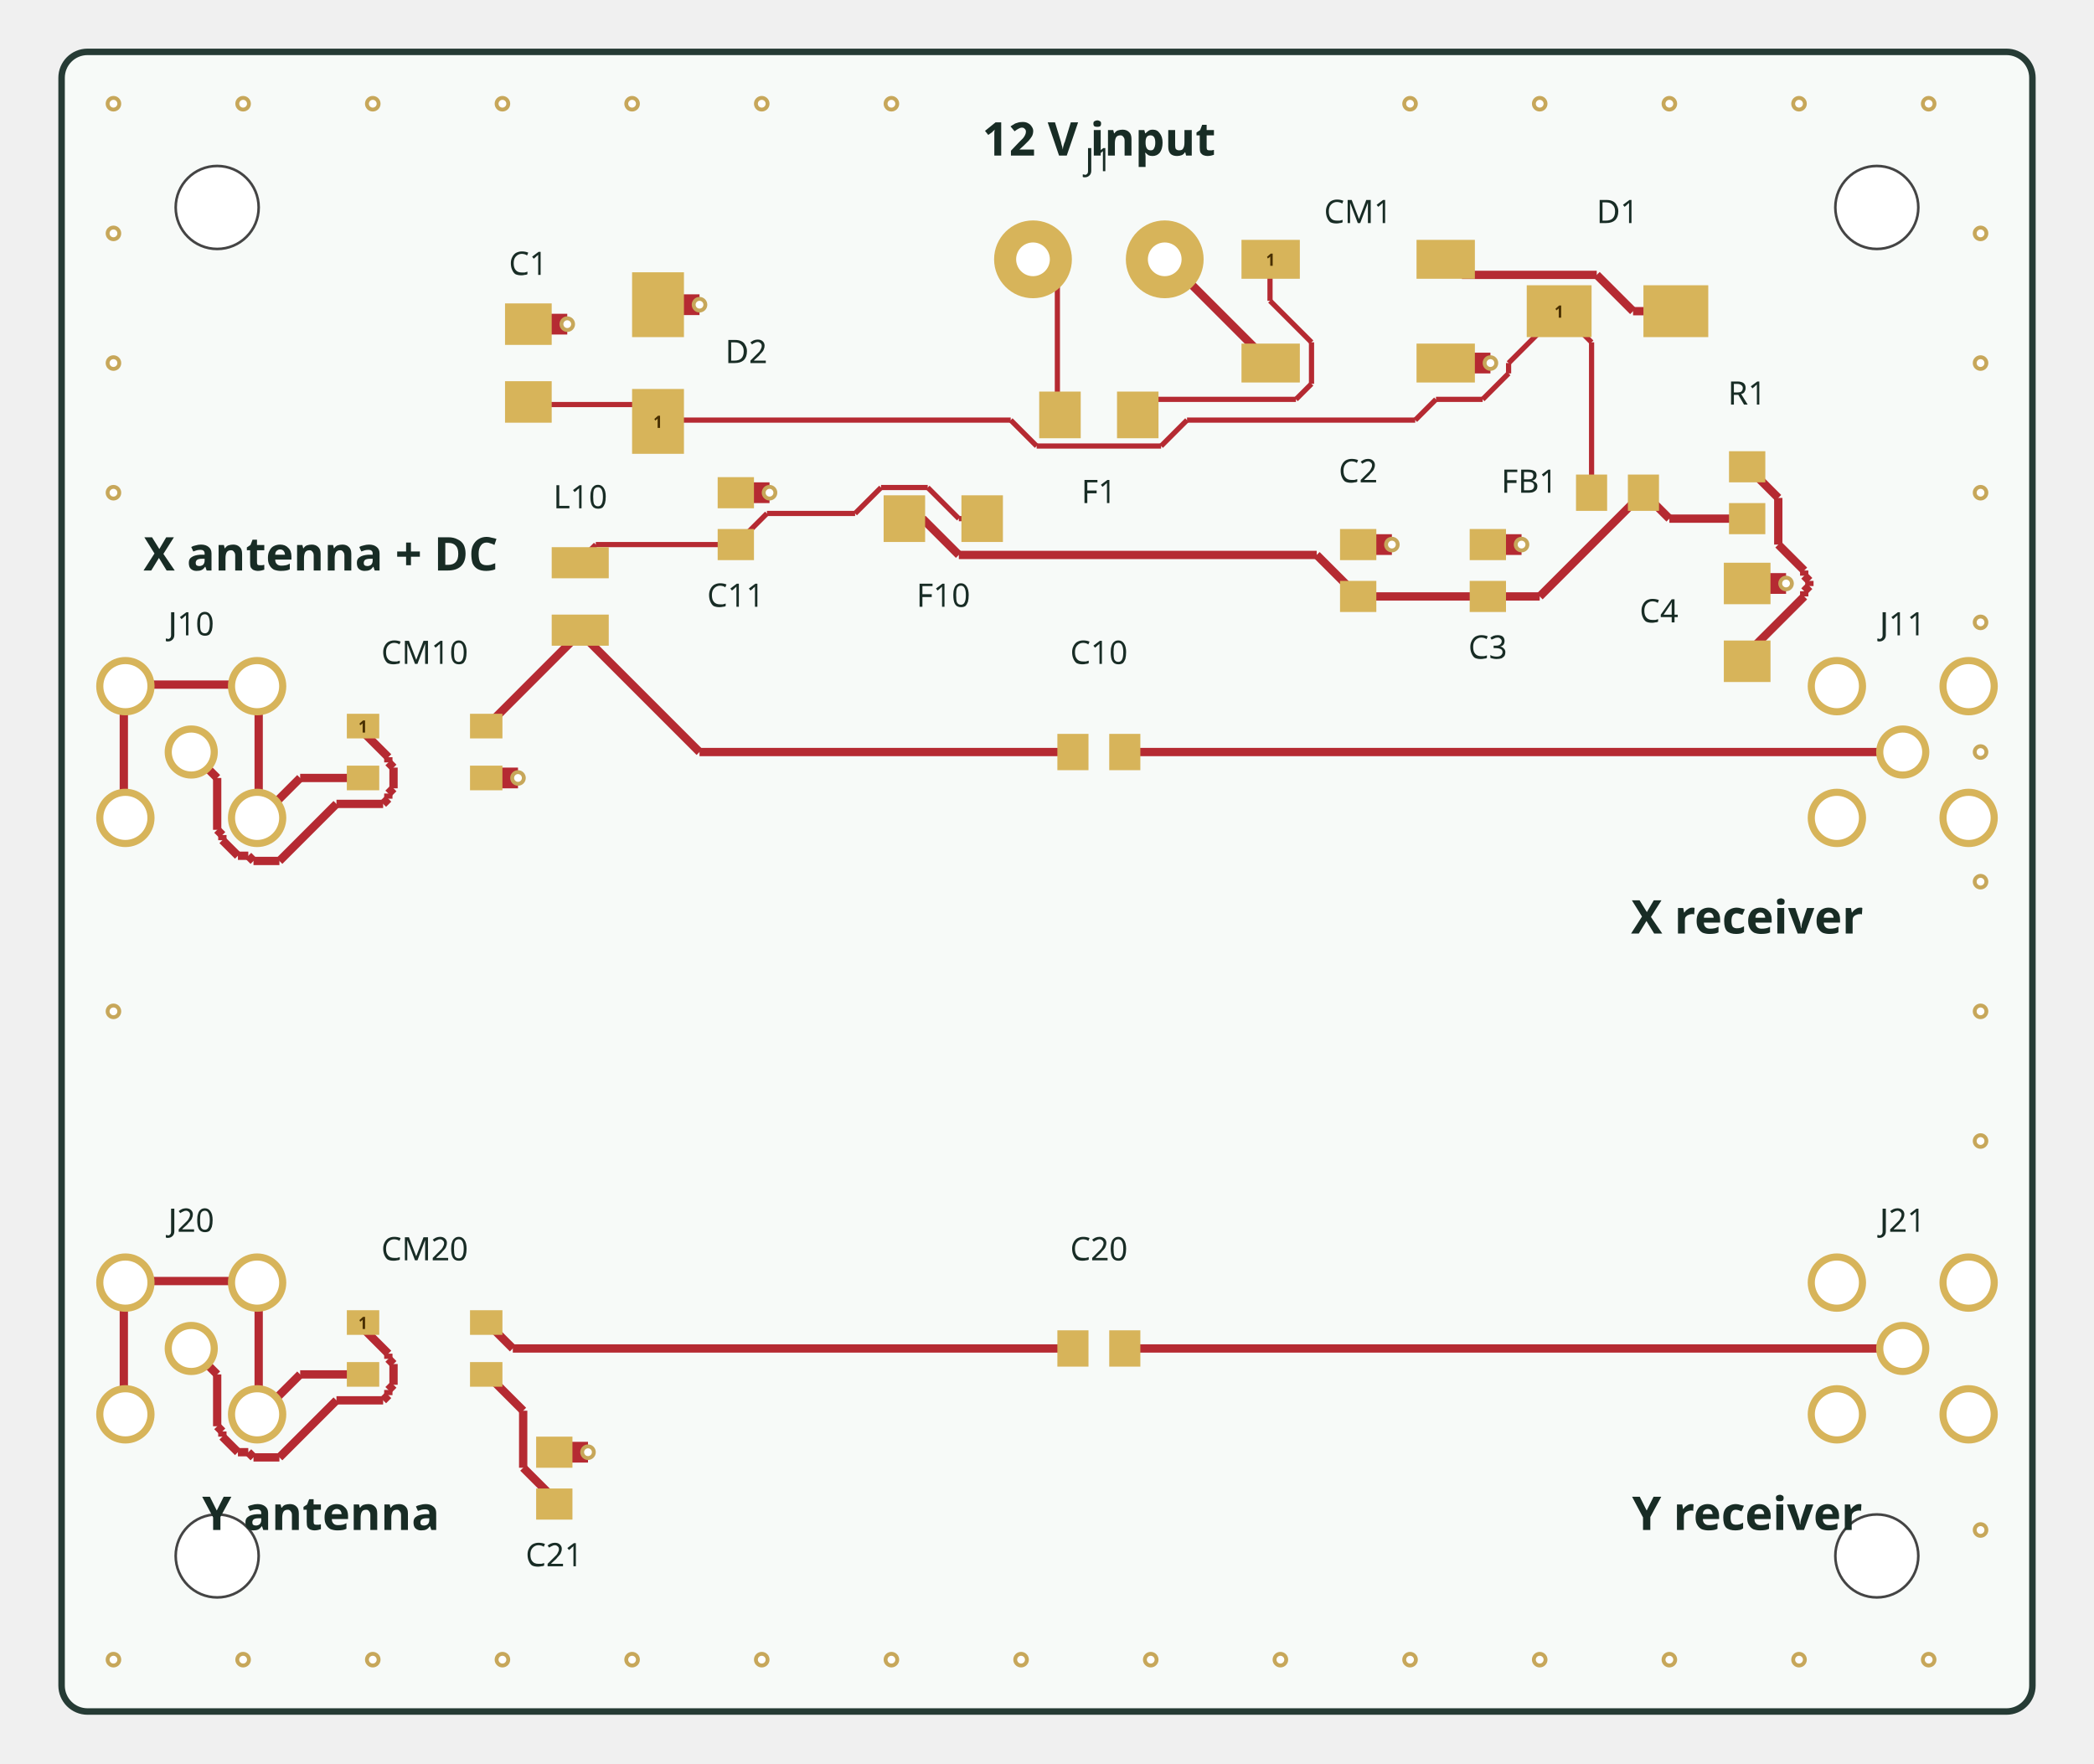
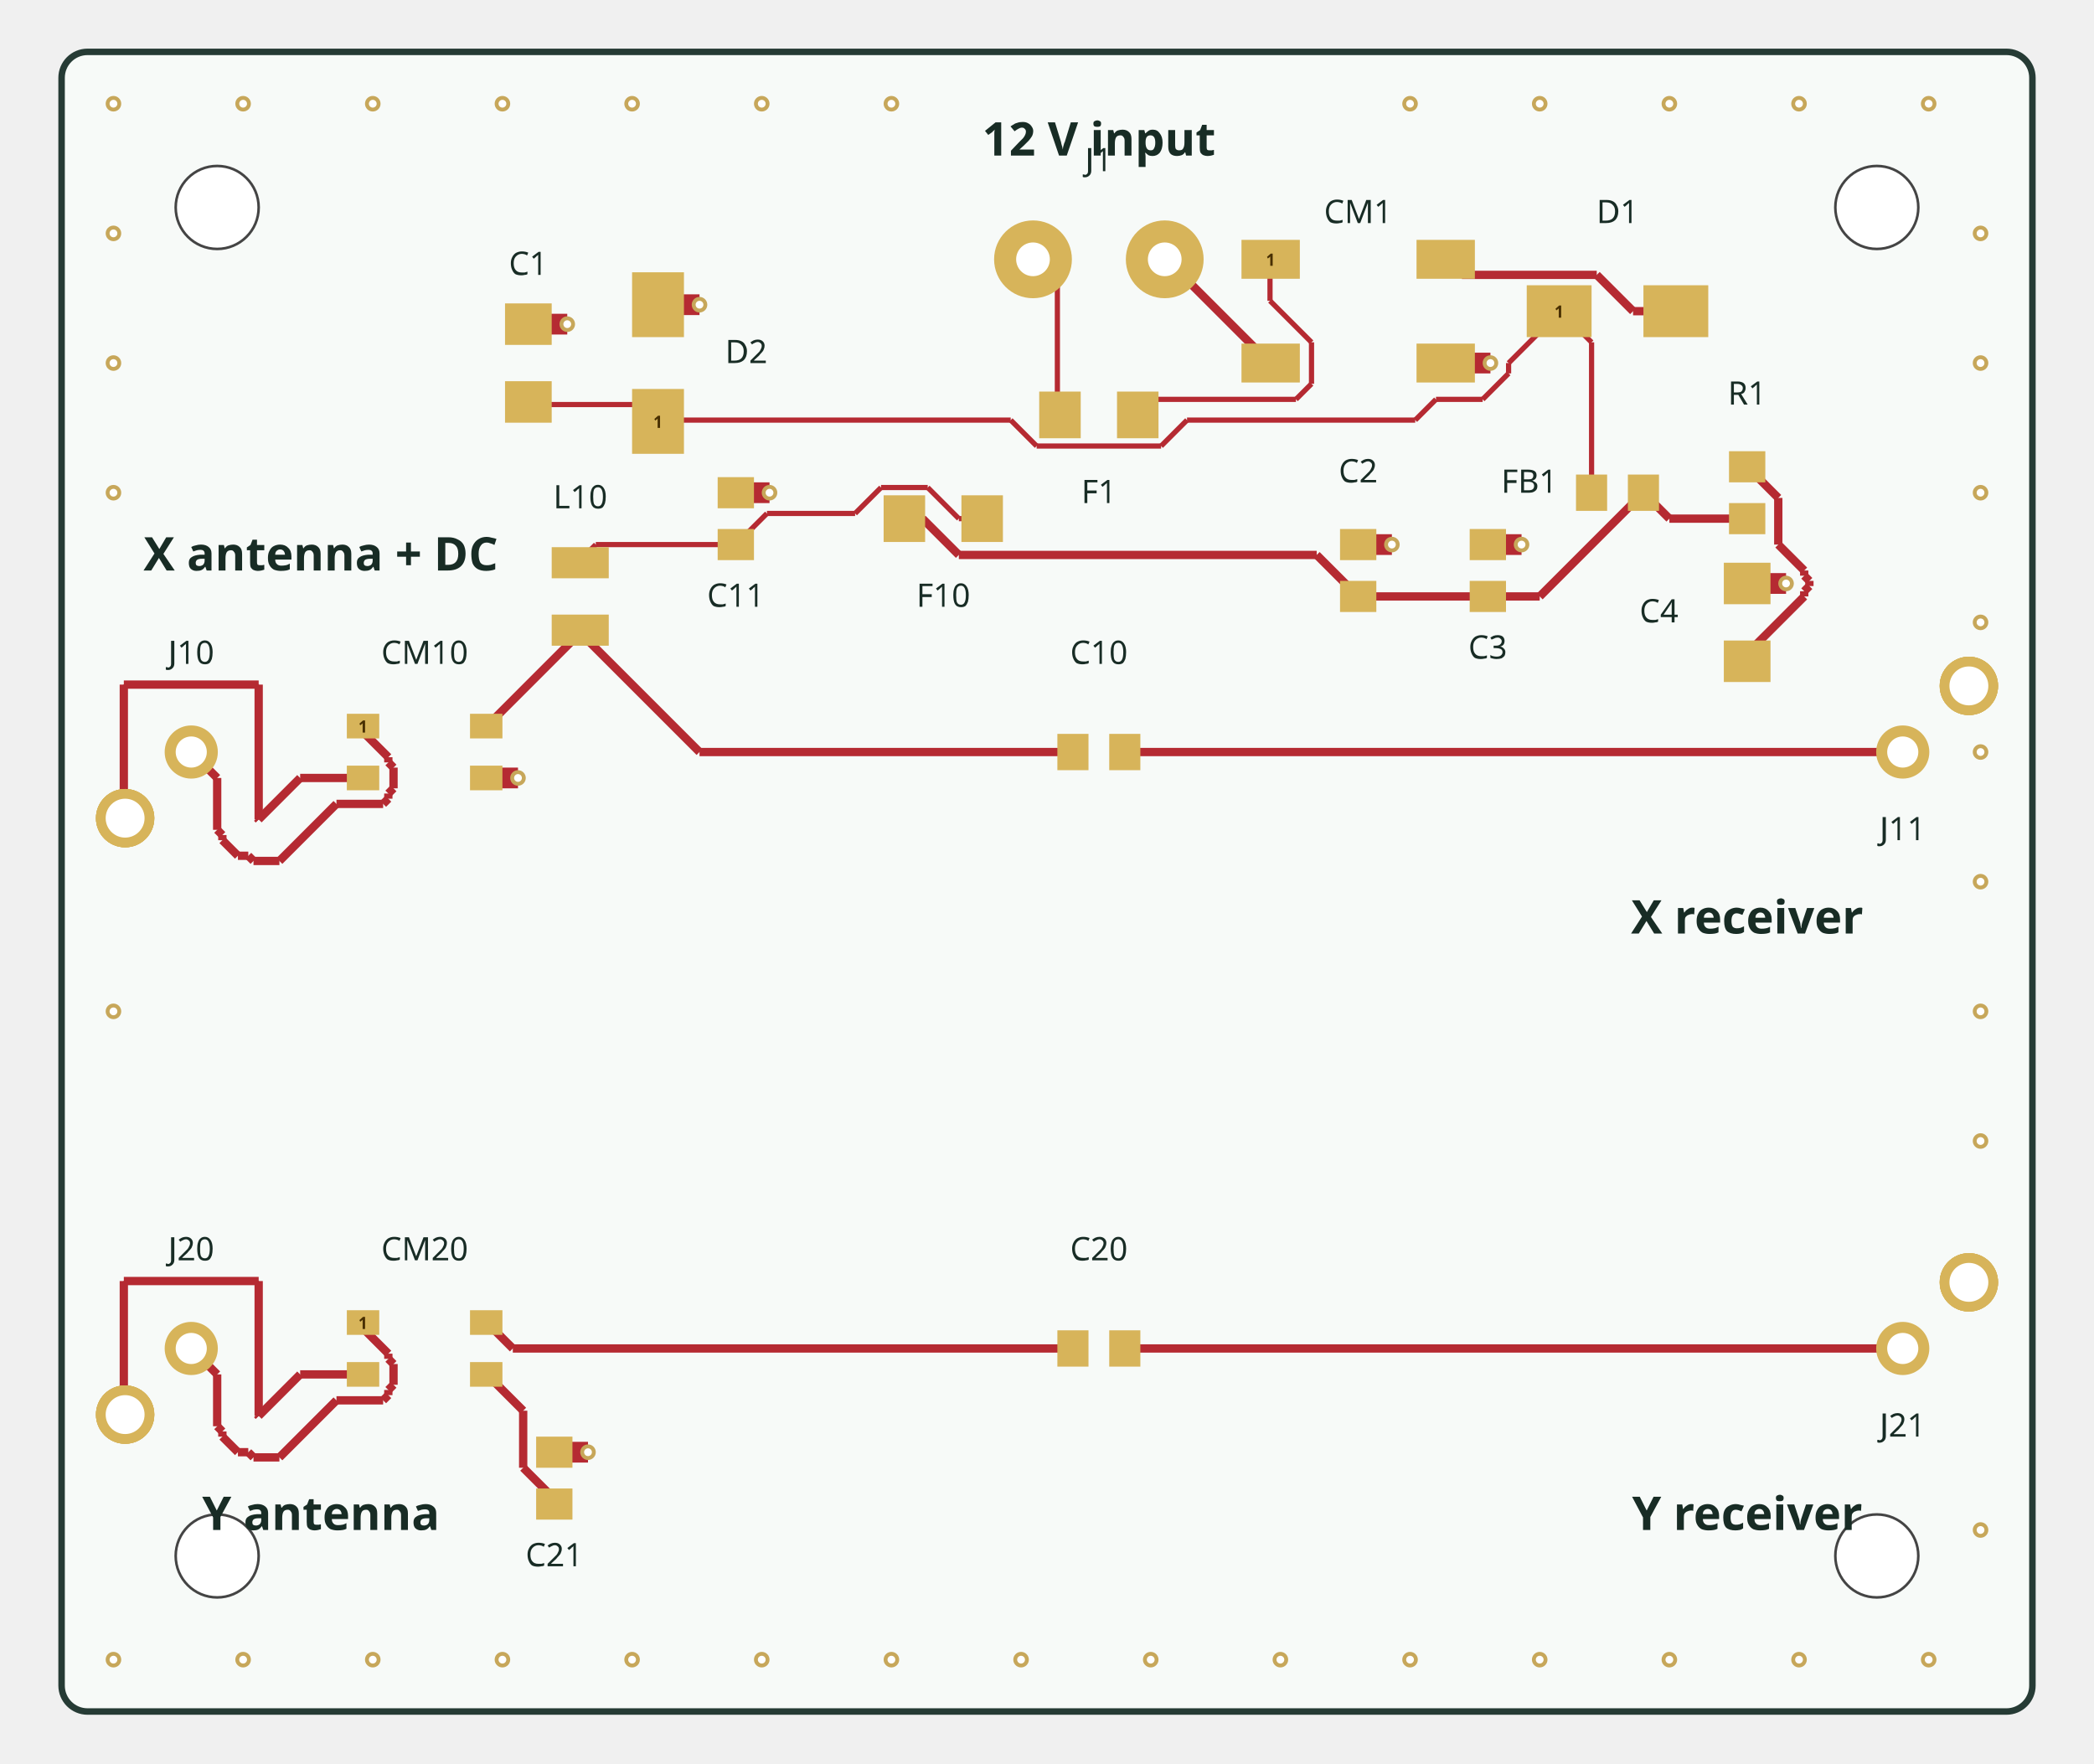
<svg xmlns="http://www.w3.org/2000/svg" width="532" height="448" viewBox="-2 -2 80 68">
  <rect x="0" y="0" width="76" height="64" rx="1" fill="#f7faf8" stroke="#263b35" stroke-width=".25" />
  <path d="M 53.375 12.0 L 55.1 12.0" stroke="#b52a32" stroke-width="0.8" />
  <path d="M 50.0 19.0 L 51.3 19.0" stroke="#b52a32" stroke-width="0.8" />
  <path d="M 55.0 19.0 L 56.3 19.0" stroke="#b52a32" stroke-width="0.8" />
  <path d="M 65.0 20.5 L 66.5 20.5" stroke="#b52a32" stroke-width="0.8" />
  <path d="M 23.0 9.75 L 24.6 9.75" stroke="#b52a32" stroke-width="0.8" />
  <path d="M 18.0 10.5 L 19.5 10.5" stroke="#b52a32" stroke-width="0.8" />
  <path d="M 16.375 28.0 L 17.6 28.0" stroke="#b52a32" stroke-width="0.8" />
  <path d="M 26.0 17.0 L 27.3 17.0" stroke="#b52a32" stroke-width="0.8" />
  <path d="M 19.0 54.0 L 20.3 54.0" stroke="#b52a32" stroke-width="0.8" />
  <path d="M 61.0 17.0 L 62.0 18.0" stroke="#b52a32" stroke-width="0.32" />
  <path d="M 62.0 18.0 L 65.0 18.0" stroke="#b52a32" stroke-width="0.32" />
  <path d="M 61.0 17.0 L 57.0 21.0" stroke="#b52a32" stroke-width="0.32" />
  <path d="M 57.0 21.0 L 55.0 21.0" stroke="#b52a32" stroke-width="0.32" />
  <path d="M 55.0 21.0 L 50.0 21.0" stroke="#b52a32" stroke-width="0.32" />
  <path d="M 50.0 21.0 L 48.4 19.4" stroke="#b52a32" stroke-width="0.32" />
  <path d="M 48.4 19.4 L 34.6 19.4" stroke="#b52a32" stroke-width="0.32" />
  <path d="M 34.6 19.4 L 33.2 18.0" stroke="#b52a32" stroke-width="0.32" />
  <path d="M 33.2 18.0 L 32.5 18.0" stroke="#b52a32" stroke-width="0.32" />
  <path d="M 7.54 29.54 L 7.6 29.6" stroke="#b52a32" stroke-width="0.32" />
  <path d="M 7.6 29.6 L 9.2 28.0" stroke="#b52a32" stroke-width="0.32" />
  <path d="M 9.2 28.0 L 11.625 28.0" stroke="#b52a32" stroke-width="0.32" />
  <path d="M 7.54 29.54 L 7.6 29.6" stroke="#b52a32" stroke-width="0.32" />
  <path d="M 7.6 29.6 L 7.6 24.4" stroke="#b52a32" stroke-width="0.32" />
  <path d="M 7.6 24.4 L 7.54 24.46" stroke="#b52a32" stroke-width="0.32" />
  <path d="M 7.54 24.46 L 7.6 24.4" stroke="#b52a32" stroke-width="0.32" />
  <path d="M 7.6 24.4 L 2.4 24.4" stroke="#b52a32" stroke-width="0.32" />
  <path d="M 2.4 24.4 L 2.46 24.46" stroke="#b52a32" stroke-width="0.32" />
  <path d="M 2.46 24.46 L 2.4 24.4" stroke="#b52a32" stroke-width="0.32" />
  <path d="M 2.4 24.4 L 2.4 29.6" stroke="#b52a32" stroke-width="0.32" />
  <path d="M 2.4 29.6 L 2.46 29.54" stroke="#b52a32" stroke-width="0.32" />
  <path d="M 7.54 52.54 L 7.6 52.6" stroke="#b52a32" stroke-width="0.32" />
  <path d="M 7.6 52.6 L 9.2 51.0" stroke="#b52a32" stroke-width="0.32" />
  <path d="M 9.2 51.0 L 11.625 51.0" stroke="#b52a32" stroke-width="0.32" />
  <path d="M 7.54 52.54 L 7.6 52.6" stroke="#b52a32" stroke-width="0.32" />
  <path d="M 7.6 52.6 L 7.6 47.4" stroke="#b52a32" stroke-width="0.32" />
  <path d="M 7.6 47.4 L 7.54 47.46" stroke="#b52a32" stroke-width="0.32" />
  <path d="M 7.54 47.46 L 7.6 47.4" stroke="#b52a32" stroke-width="0.32" />
  <path d="M 7.6 47.4 L 2.4 47.4" stroke="#b52a32" stroke-width="0.32" />
  <path d="M 2.4 47.4 L 2.46 47.46" stroke="#b52a32" stroke-width="0.32" />
  <path d="M 2.46 47.46 L 2.4 47.4" stroke="#b52a32" stroke-width="0.32" />
  <path d="M 2.4 47.4 L 2.4 52.6" stroke="#b52a32" stroke-width="0.32" />
  <path d="M 2.4 52.6 L 2.46 52.54" stroke="#b52a32" stroke-width="0.32" />
  <path d="M 16.375 26.0 L 16.4 26.0" stroke="#b52a32" stroke-width="0.32" />
  <path d="M 16.4 26.0 L 20.0 22.4" stroke="#b52a32" stroke-width="0.32" />
  <path d="M 20.0 22.4 L 20.0 22.3" stroke="#b52a32" stroke-width="0.32" />
  <path d="M 20.0 22.3 L 20.0 22.4" stroke="#b52a32" stroke-width="0.32" />
  <path d="M 20.0 22.4 L 24.6 27.0" stroke="#b52a32" stroke-width="0.32" />
  <path d="M 24.6 27.0 L 39.0 27.0" stroke="#b52a32" stroke-width="0.32" />
  <path d="M 42.54 8.0 L 42.6 8.0" stroke="#b52a32" stroke-width="0.32" />
  <path d="M 42.6 8.0 L 46.6 12.0" stroke="#b52a32" stroke-width="0.32" />
  <path d="M 46.6 12.0 L 46.625 12.0" stroke="#b52a32" stroke-width="0.32" />
  <path d="M 53.375 8.0 L 53.4 8.0" stroke="#b52a32" stroke-width="0.32" />
  <path d="M 53.4 8.0 L 54.0 8.6" stroke="#b52a32" stroke-width="0.32" />
  <path d="M 54.0 8.6 L 59.2 8.6" stroke="#b52a32" stroke-width="0.32" />
  <path d="M 59.2 8.6 L 60.6 10.0" stroke="#b52a32" stroke-width="0.32" />
  <path d="M 60.6 10.0 L 62.25 10.0" stroke="#b52a32" stroke-width="0.32" />
  <path d="M 65.0 16.0 L 66.2 17.2" stroke="#b52a32" stroke-width="0.32" />
  <path d="M 66.2 17.2 L 66.2 19.0" stroke="#b52a32" stroke-width="0.32" />
  <path d="M 66.2 19.0 L 67.2 20.0" stroke="#b52a32" stroke-width="0.32" />
  <path d="M 67.2 20.0 L 67.2 20.2" stroke="#b52a32" stroke-width="0.32" />
  <path d="M 67.2 20.2 L 67.4 20.4" stroke="#b52a32" stroke-width="0.32" />
  <path d="M 67.4 20.4 L 67.4 20.6" stroke="#b52a32" stroke-width="0.32" />
  <path d="M 67.4 20.6 L 67.2 20.8" stroke="#b52a32" stroke-width="0.32" />
  <path d="M 67.2 20.8 L 67.2 21.0" stroke="#b52a32" stroke-width="0.32" />
  <path d="M 67.2 21.0 L 65.0 23.2" stroke="#b52a32" stroke-width="0.32" />
  <path d="M 65.0 23.2 L 65.0 23.5" stroke="#b52a32" stroke-width="0.32" />
  <path d="M 5.0 27.0 L 6.0 28.0" stroke="#b52a32" stroke-width="0.32" />
  <path d="M 6.0 28.0 L 6.0 30.0" stroke="#b52a32" stroke-width="0.32" />
  <path d="M 6.0 30.0 L 6.2 30.2" stroke="#b52a32" stroke-width="0.32" />
  <path d="M 6.2 30.2 L 6.2 30.4" stroke="#b52a32" stroke-width="0.32" />
  <path d="M 6.2 30.4 L 6.8 31.0" stroke="#b52a32" stroke-width="0.32" />
  <path d="M 6.8 31.0 L 7.2 31.0" stroke="#b52a32" stroke-width="0.32" />
  <path d="M 7.2 31.0 L 7.4 31.2" stroke="#b52a32" stroke-width="0.32" />
  <path d="M 7.4 31.2 L 8.4 31.2" stroke="#b52a32" stroke-width="0.32" />
  <path d="M 8.4 31.2 L 10.6 29.0" stroke="#b52a32" stroke-width="0.32" />
  <path d="M 10.6 29.0 L 12.4 29.0" stroke="#b52a32" stroke-width="0.32" />
  <path d="M 12.4 29.0 L 12.6 28.8" stroke="#b52a32" stroke-width="0.32" />
  <path d="M 12.6 28.8 L 12.6 28.6" stroke="#b52a32" stroke-width="0.32" />
  <path d="M 12.6 28.6 L 12.8 28.4" stroke="#b52a32" stroke-width="0.32" />
  <path d="M 12.8 28.4 L 12.8 27.6" stroke="#b52a32" stroke-width="0.32" />
  <path d="M 12.8 27.6 L 12.6 27.4" stroke="#b52a32" stroke-width="0.32" />
  <path d="M 12.6 27.4 L 12.6 27.2" stroke="#b52a32" stroke-width="0.32" />
  <path d="M 12.6 27.2 L 11.6 26.2" stroke="#b52a32" stroke-width="0.32" />
  <path d="M 11.6 26.2 L 11.6 26.0" stroke="#b52a32" stroke-width="0.32" />
  <path d="M 11.6 26.0 L 11.625 26.0" stroke="#b52a32" stroke-width="0.32" />
  <path d="M 71.0 27.0 L 41.0 27.0" stroke="#b52a32" stroke-width="0.32" />
  <path d="M 5.0 50.0 L 6.0 51.0" stroke="#b52a32" stroke-width="0.32" />
  <path d="M 6.0 51.0 L 6.0 53.0" stroke="#b52a32" stroke-width="0.32" />
  <path d="M 6.0 53.0 L 6.2 53.2" stroke="#b52a32" stroke-width="0.32" />
  <path d="M 6.2 53.2 L 6.2 53.4" stroke="#b52a32" stroke-width="0.32" />
  <path d="M 6.2 53.4 L 6.8 54.0" stroke="#b52a32" stroke-width="0.32" />
  <path d="M 6.8 54.0 L 7.2 54.0" stroke="#b52a32" stroke-width="0.32" />
  <path d="M 7.2 54.0 L 7.4 54.2" stroke="#b52a32" stroke-width="0.32" />
  <path d="M 7.4 54.2 L 8.4 54.2" stroke="#b52a32" stroke-width="0.32" />
  <path d="M 8.4 54.2 L 10.6 52.0" stroke="#b52a32" stroke-width="0.32" />
  <path d="M 10.6 52.0 L 12.4 52.0" stroke="#b52a32" stroke-width="0.32" />
  <path d="M 12.4 52.0 L 12.6 51.8" stroke="#b52a32" stroke-width="0.32" />
  <path d="M 12.6 51.8 L 12.6 51.6" stroke="#b52a32" stroke-width="0.32" />
  <path d="M 12.6 51.6 L 12.8 51.4" stroke="#b52a32" stroke-width="0.32" />
  <path d="M 12.8 51.4 L 12.8 50.6" stroke="#b52a32" stroke-width="0.32" />
  <path d="M 12.8 50.6 L 12.6 50.4" stroke="#b52a32" stroke-width="0.32" />
  <path d="M 12.6 50.4 L 12.6 50.2" stroke="#b52a32" stroke-width="0.32" />
  <path d="M 12.6 50.2 L 11.6 49.2" stroke="#b52a32" stroke-width="0.32" />
  <path d="M 11.6 49.2 L 11.6 49.0" stroke="#b52a32" stroke-width="0.32" />
  <path d="M 11.6 49.0 L 11.625 49.0" stroke="#b52a32" stroke-width="0.32" />
  <path d="M 16.375 51.0 L 16.4 51.0" stroke="#b52a32" stroke-width="0.32" />
  <path d="M 16.4 51.0 L 17.8 52.4" stroke="#b52a32" stroke-width="0.32" />
  <path d="M 17.8 52.4 L 17.8 54.6" stroke="#b52a32" stroke-width="0.32" />
  <path d="M 17.8 54.6 L 19.0 55.8" stroke="#b52a32" stroke-width="0.32" />
  <path d="M 19.0 55.8 L 19.0 56.0" stroke="#b52a32" stroke-width="0.32" />
  <path d="M 16.375 49.0 L 16.4 49.0" stroke="#b52a32" stroke-width="0.32" />
  <path d="M 16.4 49.0 L 17.4 50.0" stroke="#b52a32" stroke-width="0.32" />
  <path d="M 17.4 50.0 L 39.0 50.0" stroke="#b52a32" stroke-width="0.32" />
  <path d="M 71.0 50.0 L 41.0 50.0" stroke="#b52a32" stroke-width="0.32" />
  <path d="M 57.75 10.0 L 57.8 10.0" stroke="#b52a32" stroke-width="0.2" />
  <path d="M 57.8 10.0 L 59.0 11.2" stroke="#b52a32" stroke-width="0.2" />
  <path d="M 59.0 11.2 L 59.0 17.0" stroke="#b52a32" stroke-width="0.2" />
  <path d="M 57.75 10.0 L 57.8 10.0" stroke="#b52a32" stroke-width="0.2" />
  <path d="M 57.8 10.0 L 55.8 12.0" stroke="#b52a32" stroke-width="0.2" />
  <path d="M 55.8 12.0 L 55.8 12.4" stroke="#b52a32" stroke-width="0.2" />
  <path d="M 55.8 12.4 L 54.8 13.4" stroke="#b52a32" stroke-width="0.2" />
  <path d="M 54.8 13.4 L 53.0 13.4" stroke="#b52a32" stroke-width="0.2" />
  <path d="M 53.0 13.4 L 52.2 14.2" stroke="#b52a32" stroke-width="0.2" />
  <path d="M 52.2 14.2 L 43.4 14.2" stroke="#b52a32" stroke-width="0.2" />
  <path d="M 43.4 14.2 L 42.4 15.2" stroke="#b52a32" stroke-width="0.2" />
  <path d="M 42.4 15.2 L 37.6 15.2" stroke="#b52a32" stroke-width="0.2" />
  <path d="M 37.6 15.2 L 36.6 14.2" stroke="#b52a32" stroke-width="0.2" />
  <path d="M 36.6 14.2 L 23.0 14.2" stroke="#b52a32" stroke-width="0.2" />
  <path d="M 23.0 14.2 L 23.0 14.25" stroke="#b52a32" stroke-width="0.2" />
  <path d="M 23.0 14.25 L 23.0 14.2" stroke="#b52a32" stroke-width="0.2" />
  <path d="M 23.0 14.2 L 22.4 13.6" stroke="#b52a32" stroke-width="0.2" />
  <path d="M 22.4 13.6 L 18.0 13.6" stroke="#b52a32" stroke-width="0.2" />
  <path d="M 18.0 13.6 L 18.0 13.5" stroke="#b52a32" stroke-width="0.2" />
  <path d="M 20.0 19.7 L 20.0 19.6" stroke="#b52a32" stroke-width="0.2" />
  <path d="M 20.0 19.6 L 20.6 19.0" stroke="#b52a32" stroke-width="0.2" />
  <path d="M 20.6 19.0 L 26.0 19.0" stroke="#b52a32" stroke-width="0.2" />
  <path d="M 26.0 19.0 L 27.2 17.8" stroke="#b52a32" stroke-width="0.2" />
  <path d="M 27.2 17.8 L 30.6 17.8" stroke="#b52a32" stroke-width="0.2" />
  <path d="M 30.6 17.8 L 31.6 16.8" stroke="#b52a32" stroke-width="0.2" />
  <path d="M 31.6 16.8 L 33.4 16.8" stroke="#b52a32" stroke-width="0.2" />
  <path d="M 33.4 16.8 L 34.6 18.0" stroke="#b52a32" stroke-width="0.2" />
  <path d="M 34.6 18.0 L 35.5 18.0" stroke="#b52a32" stroke-width="0.2" />
  <path d="M 37.46 8.0 L 37.4 8.0" stroke="#b52a32" stroke-width="0.2" />
  <path d="M 37.4 8.0 L 38.4 9.0" stroke="#b52a32" stroke-width="0.2" />
  <path d="M 38.4 9.0 L 38.4 14.0" stroke="#b52a32" stroke-width="0.2" />
  <path d="M 38.4 14.0 L 38.5 14.0" stroke="#b52a32" stroke-width="0.2" />
  <path d="M 41.5 14.0 L 41.6 14.0" stroke="#b52a32" stroke-width="0.2" />
  <path d="M 41.6 14.0 L 42.2 13.4" stroke="#b52a32" stroke-width="0.2" />
  <path d="M 42.2 13.4 L 47.6 13.4" stroke="#b52a32" stroke-width="0.2" />
  <path d="M 47.6 13.4 L 48.2 12.8" stroke="#b52a32" stroke-width="0.2" />
  <path d="M 48.2 12.8 L 48.2 11.2" stroke="#b52a32" stroke-width="0.2" />
  <path d="M 48.2 11.2 L 46.6 9.6" stroke="#b52a32" stroke-width="0.2" />
  <path d="M 46.6 9.6 L 46.6 8.0" stroke="#b52a32" stroke-width="0.2" />
  <path d="M 46.6 8.0 L 46.625 8.0" stroke="#b52a32" stroke-width="0.2" />
  <circle cx="37.46" cy="8.0" r="1.5" fill="#d7b45a" />
  <circle cx="37.46" cy="8.0" r="0.65" fill="white" />
  <circle cx="42.54" cy="8.0" r="1.5" fill="#d7b45a" />
  <circle cx="42.54" cy="8.0" r="0.65" fill="white" />
  <rect x="37.7" y="13.1" width="1.6" height="1.8" fill="#d7b45a" />
  <rect x="40.7" y="13.1" width="1.6" height="1.8" fill="#d7b45a" />
  <rect x="45.5" y="7.25" width="2.25" height="1.5" fill="#d7b45a" />
  <rect x="45.5" y="11.25" width="2.25" height="1.5" fill="#d7b45a" />
  <rect x="52.25" y="11.25" width="2.25" height="1.5" fill="#d7b45a" />
  <rect x="52.25" y="7.25" width="2.25" height="1.5" fill="#d7b45a" />
  <rect x="56.5" y="9.0" width="2.5" height="2.0" fill="#d7b45a" />
  <rect x="61.0" y="9.0" width="2.5" height="2.0" fill="#d7b45a" />
  <rect x="58.4" y="16.3" width="1.2" height="1.4" fill="#d7b45a" />
  <rect x="60.4" y="16.3" width="1.2" height="1.4" fill="#d7b45a" />
  <rect x="49.3" y="20.4" width="1.4" height="1.2" fill="#d7b45a" />
  <rect x="49.3" y="18.4" width="1.4" height="1.2" fill="#d7b45a" />
  <rect x="54.3" y="20.4" width="1.4" height="1.2" fill="#d7b45a" />
  <rect x="54.3" y="18.4" width="1.4" height="1.2" fill="#d7b45a" />
  <rect x="64.3" y="17.4" width="1.4" height="1.2" fill="#d7b45a" />
  <rect x="64.3" y="15.4" width="1.4" height="1.2" fill="#d7b45a" />
  <rect x="64.1" y="22.7" width="1.8" height="1.6" fill="#d7b45a" />
  <rect x="64.1" y="19.7" width="1.8" height="1.6" fill="#d7b45a" />
  <rect x="22.0" y="13.0" width="2.0" height="2.5" fill="#d7b45a" />
  <rect x="22.0" y="8.5" width="2.0" height="2.5" fill="#d7b45a" />
  <rect x="17.1" y="12.7" width="1.8" height="1.6" fill="#d7b45a" />
  <rect x="17.1" y="9.7" width="1.8" height="1.6" fill="#d7b45a" />
  <circle cx="5.0" cy="27.0" r="1.025" fill="#d7b45a" />
-   <circle cx="5.0" cy="27.0" r="0.75" fill="white" />
-   <circle cx="7.54" cy="29.54" r="1.125" fill="#d7b45a" />
-   <circle cx="7.54" cy="29.54" r="0.85" fill="white" />
-   <circle cx="7.54" cy="24.46" r="1.125" fill="#d7b45a" />
-   <circle cx="7.54" cy="24.46" r="0.85" fill="white" />
-   <circle cx="2.46" cy="24.46" r="1.125" fill="#d7b45a" />
-   <circle cx="2.46" cy="24.46" r="0.85" fill="white" />
-   <circle cx="2.46" cy="29.54" r="1.125" fill="#d7b45a" />
-   <circle cx="2.46" cy="29.54" r="0.85" fill="white" />
+   <circle cx="5.0" cy="27.0" r="0.6" fill="white" />
+   <circle cx="2.45" cy="29.55" r="1.125" fill="#d7b45a" />
+   <circle cx="2.45" cy="29.55" r="0.75" fill="white" />
+   <circle cx="2.45" cy="29.55" r="1.125" fill="#d7b45a" />
+   <circle cx="2.45" cy="29.55" r="0.75" fill="white" />
+   <circle cx="2.45" cy="29.55" r="1.125" fill="#d7b45a" />
+   <circle cx="2.45" cy="29.55" r="0.75" fill="white" />
+   <circle cx="2.45" cy="29.55" r="1.125" fill="#d7b45a" />
+   <circle cx="2.45" cy="29.55" r="0.75" fill="white" />
  <rect x="11.0" y="25.525" width="1.25" height="0.95" fill="#d7b45a" />
  <rect x="11.0" y="27.525" width="1.25" height="0.95" fill="#d7b45a" />
  <rect x="15.75" y="27.525" width="1.25" height="0.95" fill="#d7b45a" />
  <rect x="15.75" y="25.525" width="1.25" height="0.95" fill="#d7b45a" />
  <circle cx="71.0" cy="27.0" r="1.025" fill="#d7b45a" />
-   <circle cx="71.0" cy="27.0" r="0.75" fill="white" />
-   <circle cx="68.46" cy="24.46" r="1.125" fill="#d7b45a" />
-   <circle cx="68.46" cy="24.46" r="0.85" fill="white" />
-   <circle cx="68.46" cy="29.54" r="1.125" fill="#d7b45a" />
-   <circle cx="68.46" cy="29.54" r="0.85" fill="white" />
-   <circle cx="73.54" cy="29.54" r="1.125" fill="#d7b45a" />
-   <circle cx="73.54" cy="29.54" r="0.85" fill="white" />
-   <circle cx="73.54" cy="24.46" r="1.125" fill="#d7b45a" />
-   <circle cx="73.54" cy="24.46" r="0.85" fill="white" />
+   <circle cx="71.0" cy="27.0" r="0.6" fill="white" />
+   <circle cx="73.55" cy="24.45" r="1.125" fill="#d7b45a" />
+   <circle cx="73.55" cy="24.45" r="0.75" fill="white" />
+   <circle cx="73.55" cy="24.45" r="1.125" fill="#d7b45a" />
+   <circle cx="73.55" cy="24.45" r="0.75" fill="white" />
+   <circle cx="73.55" cy="24.45" r="1.125" fill="#d7b45a" />
+   <circle cx="73.55" cy="24.45" r="0.75" fill="white" />
+   <circle cx="73.55" cy="24.45" r="1.125" fill="#d7b45a" />
+   <circle cx="73.55" cy="24.45" r="0.75" fill="white" />
  <rect x="38.4" y="26.3" width="1.2" height="1.4" fill="#d7b45a" />
  <rect x="40.4" y="26.3" width="1.2" height="1.4" fill="#d7b45a" />
  <rect x="18.9" y="21.7" width="2.2" height="1.2" fill="#d7b45a" />
  <rect x="18.9" y="19.1" width="2.2" height="1.2" fill="#d7b45a" />
  <rect x="25.3" y="18.4" width="1.4" height="1.2" fill="#d7b45a" />
  <rect x="25.3" y="16.4" width="1.4" height="1.2" fill="#d7b45a" />
  <rect x="31.7" y="17.1" width="1.6" height="1.8" fill="#d7b45a" />
  <rect x="34.7" y="17.1" width="1.6" height="1.8" fill="#d7b45a" />
  <circle cx="5.0" cy="50.0" r="1.025" fill="#d7b45a" />
-   <circle cx="5.0" cy="50.0" r="0.75" fill="white" />
-   <circle cx="7.54" cy="52.54" r="1.125" fill="#d7b45a" />
-   <circle cx="7.54" cy="52.54" r="0.85" fill="white" />
-   <circle cx="7.54" cy="47.46" r="1.125" fill="#d7b45a" />
-   <circle cx="7.54" cy="47.46" r="0.85" fill="white" />
-   <circle cx="2.46" cy="47.46" r="1.125" fill="#d7b45a" />
-   <circle cx="2.46" cy="47.46" r="0.85" fill="white" />
-   <circle cx="2.46" cy="52.54" r="1.125" fill="#d7b45a" />
-   <circle cx="2.46" cy="52.54" r="0.85" fill="white" />
+   <circle cx="5.0" cy="50.0" r="0.6" fill="white" />
+   <circle cx="2.45" cy="52.55" r="1.125" fill="#d7b45a" />
+   <circle cx="2.45" cy="52.55" r="0.75" fill="white" />
+   <circle cx="2.45" cy="52.55" r="1.125" fill="#d7b45a" />
+   <circle cx="2.45" cy="52.55" r="0.75" fill="white" />
+   <circle cx="2.45" cy="52.55" r="1.125" fill="#d7b45a" />
+   <circle cx="2.45" cy="52.55" r="0.75" fill="white" />
+   <circle cx="2.45" cy="52.55" r="1.125" fill="#d7b45a" />
+   <circle cx="2.45" cy="52.55" r="0.75" fill="white" />
  <rect x="11.0" y="48.525" width="1.25" height="0.95" fill="#d7b45a" />
  <rect x="11.0" y="50.525" width="1.25" height="0.95" fill="#d7b45a" />
  <rect x="15.75" y="50.525" width="1.25" height="0.95" fill="#d7b45a" />
  <rect x="15.75" y="48.525" width="1.25" height="0.95" fill="#d7b45a" />
  <circle cx="71.0" cy="50.0" r="1.025" fill="#d7b45a" />
-   <circle cx="71.0" cy="50.0" r="0.75" fill="white" />
-   <circle cx="68.46" cy="47.46" r="1.125" fill="#d7b45a" />
-   <circle cx="68.46" cy="47.46" r="0.85" fill="white" />
-   <circle cx="68.46" cy="52.54" r="1.125" fill="#d7b45a" />
-   <circle cx="68.46" cy="52.54" r="0.85" fill="white" />
-   <circle cx="73.54" cy="52.54" r="1.125" fill="#d7b45a" />
-   <circle cx="73.54" cy="52.54" r="0.85" fill="white" />
-   <circle cx="73.54" cy="47.46" r="1.125" fill="#d7b45a" />
-   <circle cx="73.54" cy="47.46" r="0.85" fill="white" />
+   <circle cx="71.0" cy="50.0" r="0.6" fill="white" />
+   <circle cx="73.55" cy="47.45" r="1.125" fill="#d7b45a" />
+   <circle cx="73.55" cy="47.45" r="0.75" fill="white" />
+   <circle cx="73.55" cy="47.45" r="1.125" fill="#d7b45a" />
+   <circle cx="73.55" cy="47.45" r="0.75" fill="white" />
+   <circle cx="73.55" cy="47.45" r="1.125" fill="#d7b45a" />
+   <circle cx="73.55" cy="47.45" r="0.75" fill="white" />
+   <circle cx="73.55" cy="47.45" r="1.125" fill="#d7b45a" />
+   <circle cx="73.55" cy="47.45" r="0.75" fill="white" />
  <rect x="38.4" y="49.3" width="1.2" height="1.4" fill="#d7b45a" />
  <rect x="40.4" y="49.3" width="1.2" height="1.4" fill="#d7b45a" />
  <rect x="18.3" y="55.4" width="1.4" height="1.2" fill="#d7b45a" />
  <rect x="18.3" y="53.4" width="1.4" height="1.2" fill="#d7b45a" />
  <circle cx="55.1" cy="12.0" r=".3" fill="#c7a75a" />
  <circle cx="55.1" cy="12.0" r=".15" fill="white" />
  <circle cx="51.3" cy="19.0" r=".3" fill="#c7a75a" />
  <circle cx="51.3" cy="19.0" r=".15" fill="white" />
  <circle cx="56.3" cy="19.0" r=".3" fill="#c7a75a" />
  <circle cx="56.3" cy="19.0" r=".15" fill="white" />
  <circle cx="66.5" cy="20.5" r=".3" fill="#c7a75a" />
  <circle cx="66.5" cy="20.5" r=".15" fill="white" />
  <circle cx="24.6" cy="9.75" r=".3" fill="#c7a75a" />
  <circle cx="24.6" cy="9.75" r=".15" fill="white" />
  <circle cx="19.5" cy="10.5" r=".3" fill="#c7a75a" />
  <circle cx="19.5" cy="10.5" r=".15" fill="white" />
  <circle cx="17.6" cy="28.0" r=".3" fill="#c7a75a" />
  <circle cx="17.6" cy="28.0" r=".15" fill="white" />
  <circle cx="27.3" cy="17.0" r=".3" fill="#c7a75a" />
  <circle cx="27.3" cy="17.0" r=".15" fill="white" />
  <circle cx="20.3" cy="54.0" r=".3" fill="#c7a75a" />
  <circle cx="20.3" cy="54.0" r=".15" fill="white" />
  <circle cx="2.0" cy="2.0" r=".3" fill="#c7a75a" />
  <circle cx="2.0" cy="2.0" r=".15" fill="white" />
  <circle cx="2.0" cy="62.0" r=".3" fill="#c7a75a" />
  <circle cx="2.0" cy="62.0" r=".15" fill="white" />
  <circle cx="7.0" cy="2.0" r=".3" fill="#c7a75a" />
  <circle cx="7.0" cy="2.0" r=".15" fill="white" />
  <circle cx="7.0" cy="62.0" r=".3" fill="#c7a75a" />
  <circle cx="7.0" cy="62.0" r=".15" fill="white" />
  <circle cx="12.0" cy="2.0" r=".3" fill="#c7a75a" />
  <circle cx="12.0" cy="2.0" r=".15" fill="white" />
  <circle cx="12.0" cy="62.0" r=".3" fill="#c7a75a" />
  <circle cx="12.0" cy="62.0" r=".15" fill="white" />
  <circle cx="17.0" cy="2.0" r=".3" fill="#c7a75a" />
  <circle cx="17.0" cy="2.0" r=".15" fill="white" />
  <circle cx="17.0" cy="62.0" r=".3" fill="#c7a75a" />
  <circle cx="17.0" cy="62.0" r=".15" fill="white" />
  <circle cx="22.0" cy="2.0" r=".3" fill="#c7a75a" />
  <circle cx="22.0" cy="2.0" r=".15" fill="white" />
  <circle cx="22.0" cy="62.0" r=".3" fill="#c7a75a" />
  <circle cx="22.0" cy="62.0" r=".15" fill="white" />
  <circle cx="27.0" cy="2.0" r=".3" fill="#c7a75a" />
  <circle cx="27.0" cy="2.0" r=".15" fill="white" />
  <circle cx="27.0" cy="62.0" r=".3" fill="#c7a75a" />
  <circle cx="27.0" cy="62.0" r=".15" fill="white" />
  <circle cx="32.0" cy="2.0" r=".3" fill="#c7a75a" />
  <circle cx="32.0" cy="2.0" r=".15" fill="white" />
  <circle cx="32.0" cy="62.0" r=".3" fill="#c7a75a" />
  <circle cx="32.0" cy="62.0" r=".15" fill="white" />
  <circle cx="37.0" cy="62.0" r=".3" fill="#c7a75a" />
  <circle cx="37.0" cy="62.0" r=".15" fill="white" />
  <circle cx="42.0" cy="62.0" r=".3" fill="#c7a75a" />
  <circle cx="42.0" cy="62.0" r=".15" fill="white" />
  <circle cx="47.0" cy="62.0" r=".3" fill="#c7a75a" />
  <circle cx="47.0" cy="62.0" r=".15" fill="white" />
  <circle cx="52.0" cy="2.0" r=".3" fill="#c7a75a" />
  <circle cx="52.0" cy="2.0" r=".15" fill="white" />
  <circle cx="52.0" cy="62.0" r=".3" fill="#c7a75a" />
  <circle cx="52.0" cy="62.0" r=".15" fill="white" />
  <circle cx="57.0" cy="2.0" r=".3" fill="#c7a75a" />
  <circle cx="57.0" cy="2.0" r=".15" fill="white" />
  <circle cx="57.0" cy="62.0" r=".3" fill="#c7a75a" />
  <circle cx="57.0" cy="62.0" r=".15" fill="white" />
  <circle cx="62.0" cy="2.0" r=".3" fill="#c7a75a" />
  <circle cx="62.0" cy="2.0" r=".15" fill="white" />
  <circle cx="62.0" cy="62.0" r=".3" fill="#c7a75a" />
  <circle cx="62.0" cy="62.0" r=".15" fill="white" />
  <circle cx="67.0" cy="2.0" r=".3" fill="#c7a75a" />
  <circle cx="67.0" cy="2.0" r=".15" fill="white" />
  <circle cx="67.0" cy="62.0" r=".3" fill="#c7a75a" />
  <circle cx="67.0" cy="62.0" r=".15" fill="white" />
  <circle cx="72.0" cy="2.0" r=".3" fill="#c7a75a" />
  <circle cx="72.0" cy="2.0" r=".15" fill="white" />
  <circle cx="72.0" cy="62.0" r=".3" fill="#c7a75a" />
  <circle cx="72.0" cy="62.0" r=".15" fill="white" />
  <circle cx="2.0" cy="7.0" r=".3" fill="#c7a75a" />
  <circle cx="2.0" cy="7.0" r=".15" fill="white" />
  <circle cx="74.0" cy="7.0" r=".3" fill="#c7a75a" />
  <circle cx="74.0" cy="7.0" r=".15" fill="white" />
  <circle cx="2.0" cy="12.0" r=".3" fill="#c7a75a" />
  <circle cx="2.0" cy="12.0" r=".15" fill="white" />
  <circle cx="74.0" cy="12.0" r=".3" fill="#c7a75a" />
  <circle cx="74.0" cy="12.0" r=".15" fill="white" />
  <circle cx="2.0" cy="17.0" r=".3" fill="#c7a75a" />
  <circle cx="2.0" cy="17.0" r=".15" fill="white" />
  <circle cx="74.0" cy="17.0" r=".3" fill="#c7a75a" />
  <circle cx="74.0" cy="17.0" r=".15" fill="white" />
  <circle cx="74.0" cy="22.0" r=".3" fill="#c7a75a" />
  <circle cx="74.0" cy="22.0" r=".15" fill="white" />
  <circle cx="74.0" cy="27.0" r=".3" fill="#c7a75a" />
  <circle cx="74.0" cy="27.0" r=".15" fill="white" />
  <circle cx="74.0" cy="32.0" r=".3" fill="#c7a75a" />
  <circle cx="74.0" cy="32.0" r=".15" fill="white" />
  <circle cx="2.0" cy="37.0" r=".3" fill="#c7a75a" />
  <circle cx="2.0" cy="37.0" r=".15" fill="white" />
  <circle cx="74.0" cy="37.0" r=".3" fill="#c7a75a" />
  <circle cx="74.0" cy="37.0" r=".15" fill="white" />
  <circle cx="74.0" cy="42.0" r=".3" fill="#c7a75a" />
  <circle cx="74.0" cy="42.0" r=".15" fill="white" />
  <circle cx="74.0" cy="57.0" r=".3" fill="#c7a75a" />
  <circle cx="74.0" cy="57.0" r=".15" fill="white" />
  <text x="40.0" y="4.6" text-anchor="middle" font-family="sans-serif" font-size="1.25" fill="#182c25">J1</text>
  <text x="40.0" y="17.4" text-anchor="middle" font-family="sans-serif" font-size="1.25" fill="#182c25">F1</text>
  <text x="50.0" y="6.6" text-anchor="middle" font-family="sans-serif" font-size="1.25" fill="#182c25">CM1</text>
  <text x="60.0" y="6.6" text-anchor="middle" font-family="sans-serif" font-size="1.25" fill="#182c25">D1</text>
  <text x="56.6" y="17.0" text-anchor="middle" font-family="sans-serif" font-size="1.25" fill="#182c25">FB1</text>
  <text x="50.0" y="16.6" text-anchor="middle" font-family="sans-serif" font-size="1.25" fill="#182c25">C2</text>
  <text x="55.0" y="23.4" text-anchor="middle" font-family="sans-serif" font-size="1.25" fill="#182c25">C3</text>
  <text x="65.0" y="13.6" text-anchor="middle" font-family="sans-serif" font-size="1.25" fill="#182c25">R1</text>
  <text x="61.6" y="22.0" text-anchor="middle" font-family="sans-serif" font-size="1.25" fill="#182c25">C4</text>
  <text x="26.4" y="12.0" text-anchor="middle" font-family="sans-serif" font-size="1.25" fill="#182c25">D2</text>
  <text x="18.0" y="8.6" text-anchor="middle" font-family="sans-serif" font-size="1.25" fill="#182c25">C1</text>
-   <text x="5.0" y="22.5" text-anchor="middle" font-family="sans-serif" font-size="1.25" fill="#182c25">J10</text>
+   <text x="5.0" y="23.6" text-anchor="middle" font-family="sans-serif" font-size="1.25" fill="#182c25">J10</text>
  <text x="14.0" y="23.6" text-anchor="middle" font-family="sans-serif" font-size="1.25" fill="#182c25">CM10</text>
-   <text x="71.0" y="22.5" text-anchor="middle" font-family="sans-serif" font-size="1.25" fill="#182c25">J11</text>
+   <text x="71.0" y="30.4" text-anchor="middle" font-family="sans-serif" font-size="1.25" fill="#182c25">J11</text>
  <text x="40.0" y="23.6" text-anchor="middle" font-family="sans-serif" font-size="1.25" fill="#182c25">C10</text>
  <text x="20.0" y="17.6" text-anchor="middle" font-family="sans-serif" font-size="1.25" fill="#182c25">L10</text>
  <text x="26.0" y="21.4" text-anchor="middle" font-family="sans-serif" font-size="1.25" fill="#182c25">C11</text>
  <text x="34.0" y="21.4" text-anchor="middle" font-family="sans-serif" font-size="1.25" fill="#182c25">F10</text>
-   <text x="5.0" y="45.5" text-anchor="middle" font-family="sans-serif" font-size="1.25" fill="#182c25">J20</text>
+   <text x="5.0" y="46.6" text-anchor="middle" font-family="sans-serif" font-size="1.25" fill="#182c25">J20</text>
  <text x="14.0" y="46.6" text-anchor="middle" font-family="sans-serif" font-size="1.25" fill="#182c25">CM20</text>
-   <text x="71.0" y="45.5" text-anchor="middle" font-family="sans-serif" font-size="1.25" fill="#182c25">J21</text>
+   <text x="71.0" y="53.4" text-anchor="middle" font-family="sans-serif" font-size="1.25" fill="#182c25">J21</text>
  <text x="40.0" y="46.6" text-anchor="middle" font-family="sans-serif" font-size="1.25" fill="#182c25">C20</text>
  <text x="19.0" y="58.4" text-anchor="middle" font-family="sans-serif" font-size="1.25" fill="#182c25">C21</text>
  <text x="46.625" y="8.25" text-anchor="middle" font-family="sans-serif" font-size=".65" font-weight="bold" fill="#482f00">1</text>
  <text x="57.75" y="10.25" text-anchor="middle" font-family="sans-serif" font-size=".65" font-weight="bold" fill="#482f00">1</text>
  <text x="23.0" y="14.5" text-anchor="middle" font-family="sans-serif" font-size=".65" font-weight="bold" fill="#482f00">1</text>
  <text x="11.625" y="26.25" text-anchor="middle" font-family="sans-serif" font-size=".65" font-weight="bold" fill="#482f00">1</text>
  <text x="11.625" y="49.25" text-anchor="middle" font-family="sans-serif" font-size=".65" font-weight="bold" fill="#482f00">1</text>
  <circle cx="6" cy="6" r="1.6" fill="white" stroke="#444" stroke-width=".1" />
  <circle cx="6" cy="58" r="1.6" fill="white" stroke="#444" stroke-width=".1" />
  <circle cx="70" cy="6" r="1.6" fill="white" stroke="#444" stroke-width=".1" />
  <circle cx="70" cy="58" r="1.6" fill="white" stroke="#444" stroke-width=".1" />
  <text x="10" y="20" text-anchor="middle" font-family="sans-serif" font-size="1.8" font-weight="bold" fill="#182c25">X antenna + DC</text>
  <text x="65" y="34" text-anchor="middle" font-family="sans-serif" font-size="1.8" font-weight="bold" fill="#182c25">X receiver</text>
  <text x="10" y="57" text-anchor="middle" font-family="sans-serif" font-size="1.8" font-weight="bold" fill="#182c25">Y antenna</text>
  <text x="65" y="57" text-anchor="middle" font-family="sans-serif" font-size="1.8" font-weight="bold" fill="#182c25">Y receiver</text>
  <text x="40" y="4" text-anchor="middle" font-family="sans-serif" font-size="1.8" font-weight="bold" fill="#182c25">12 V input</text>
</svg>
